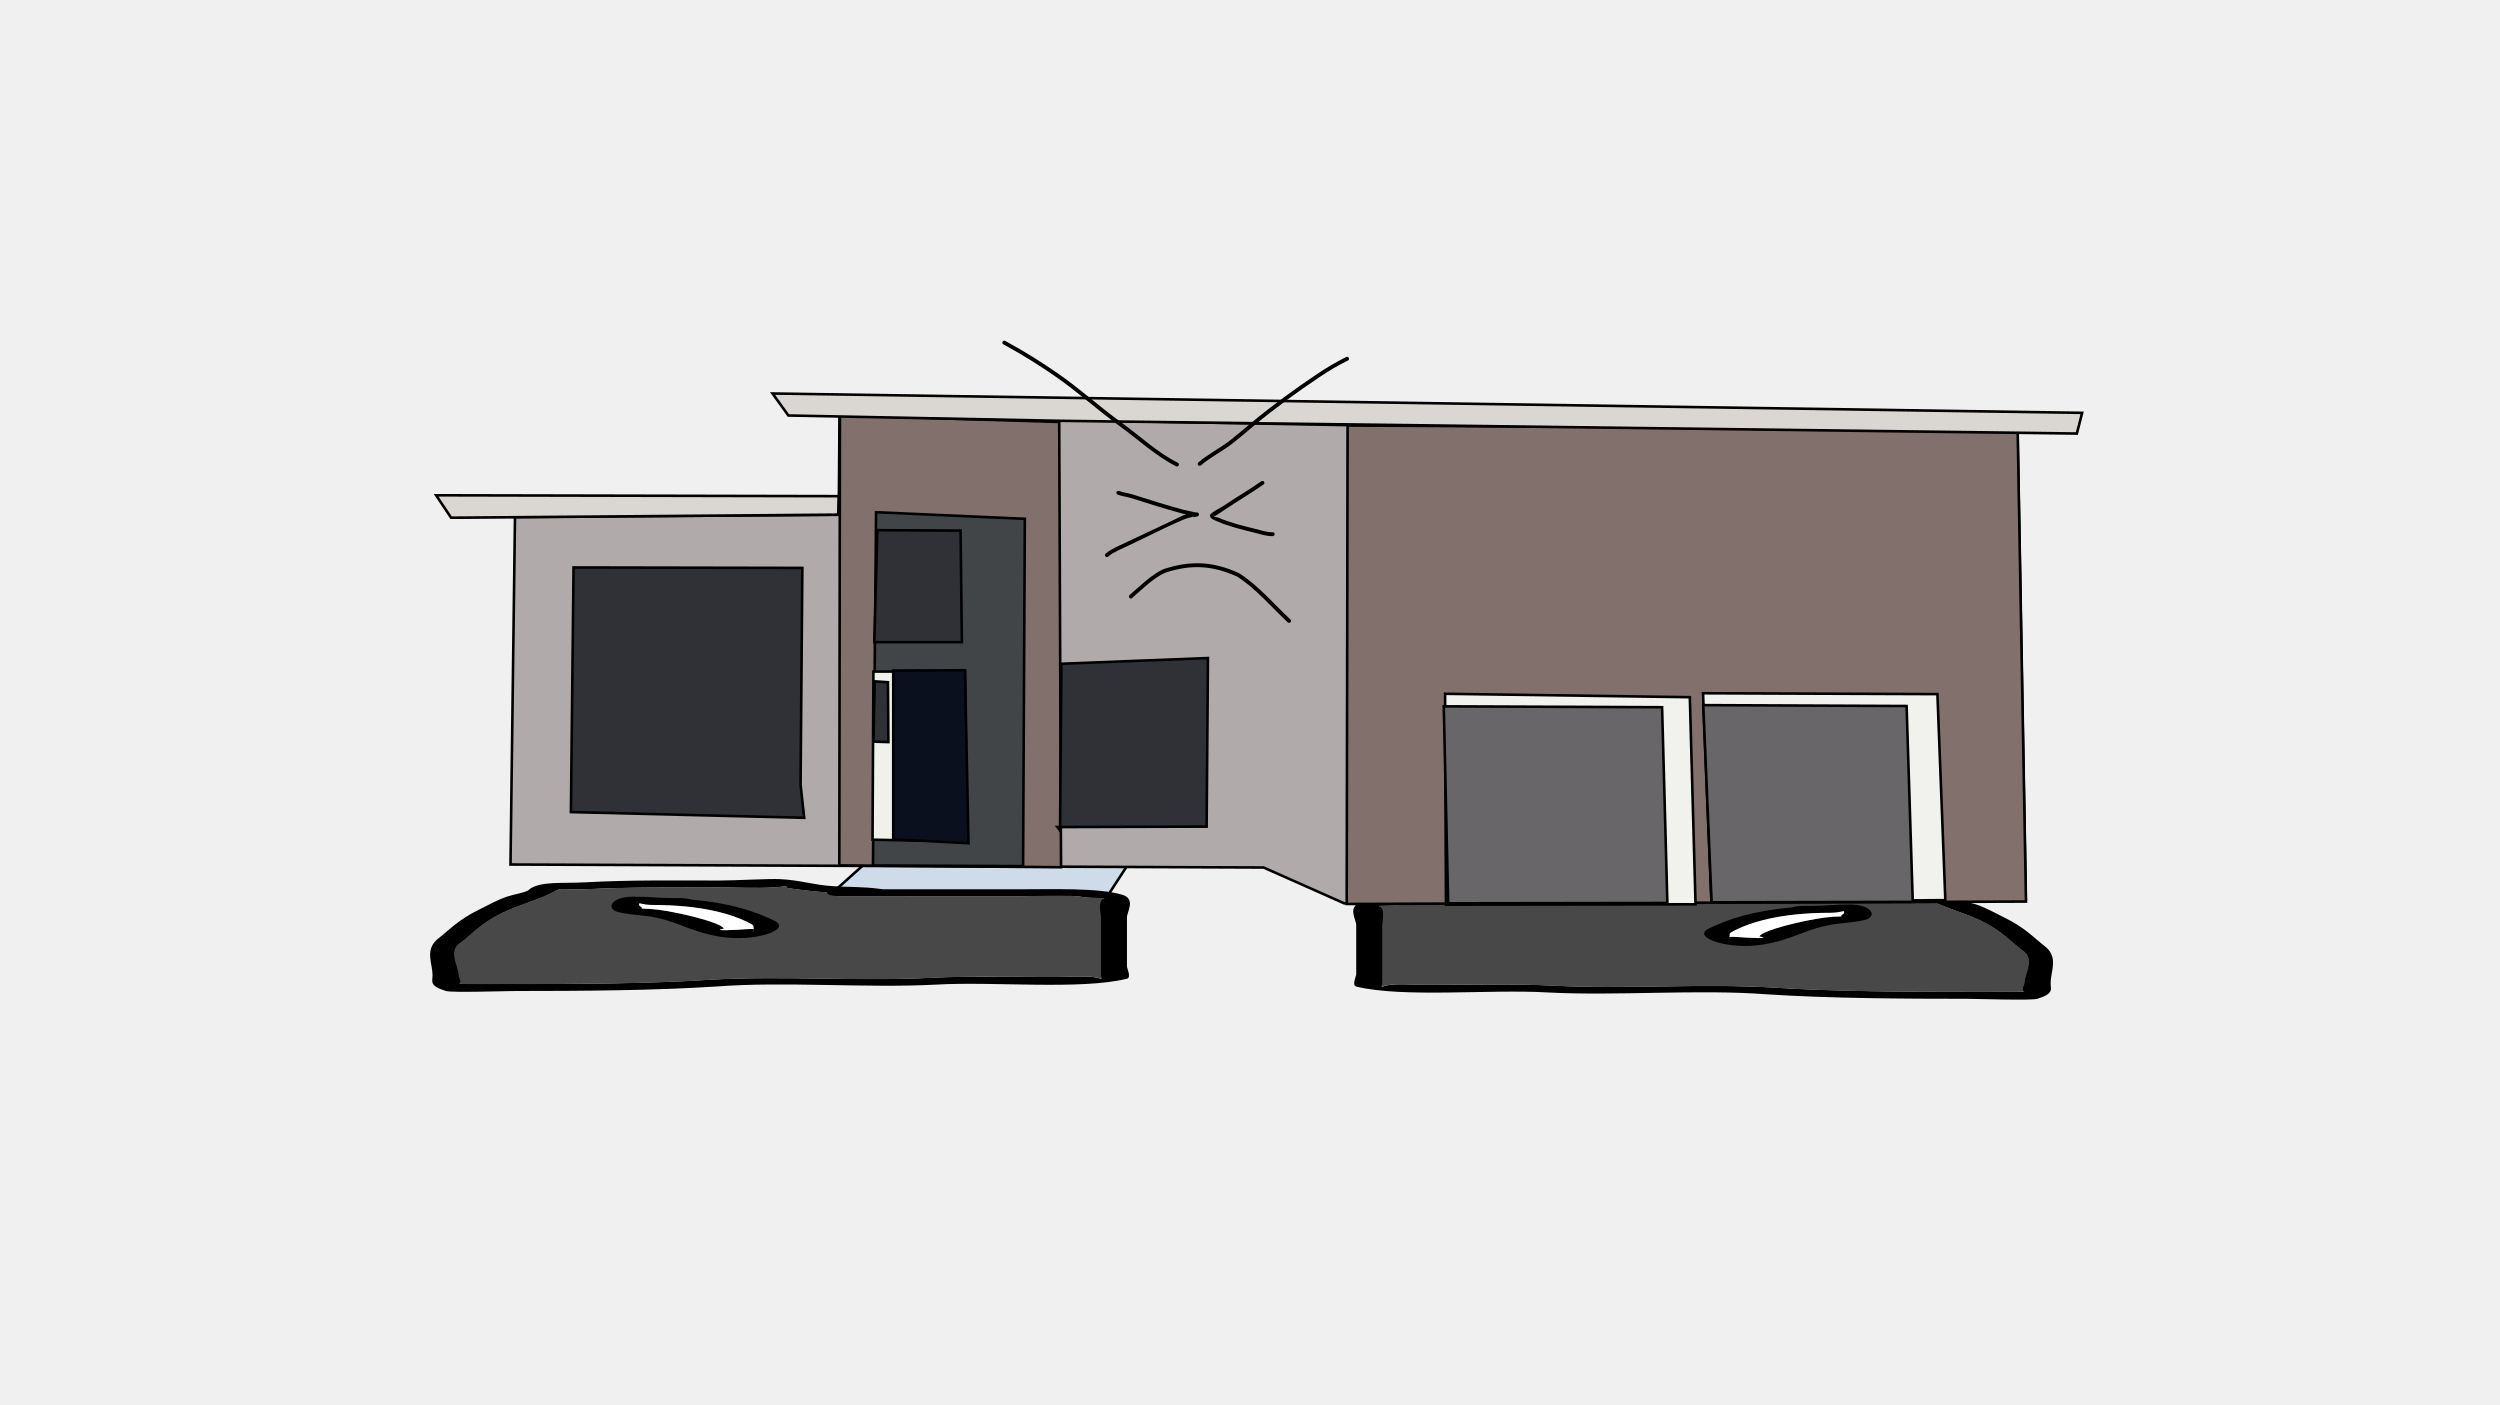
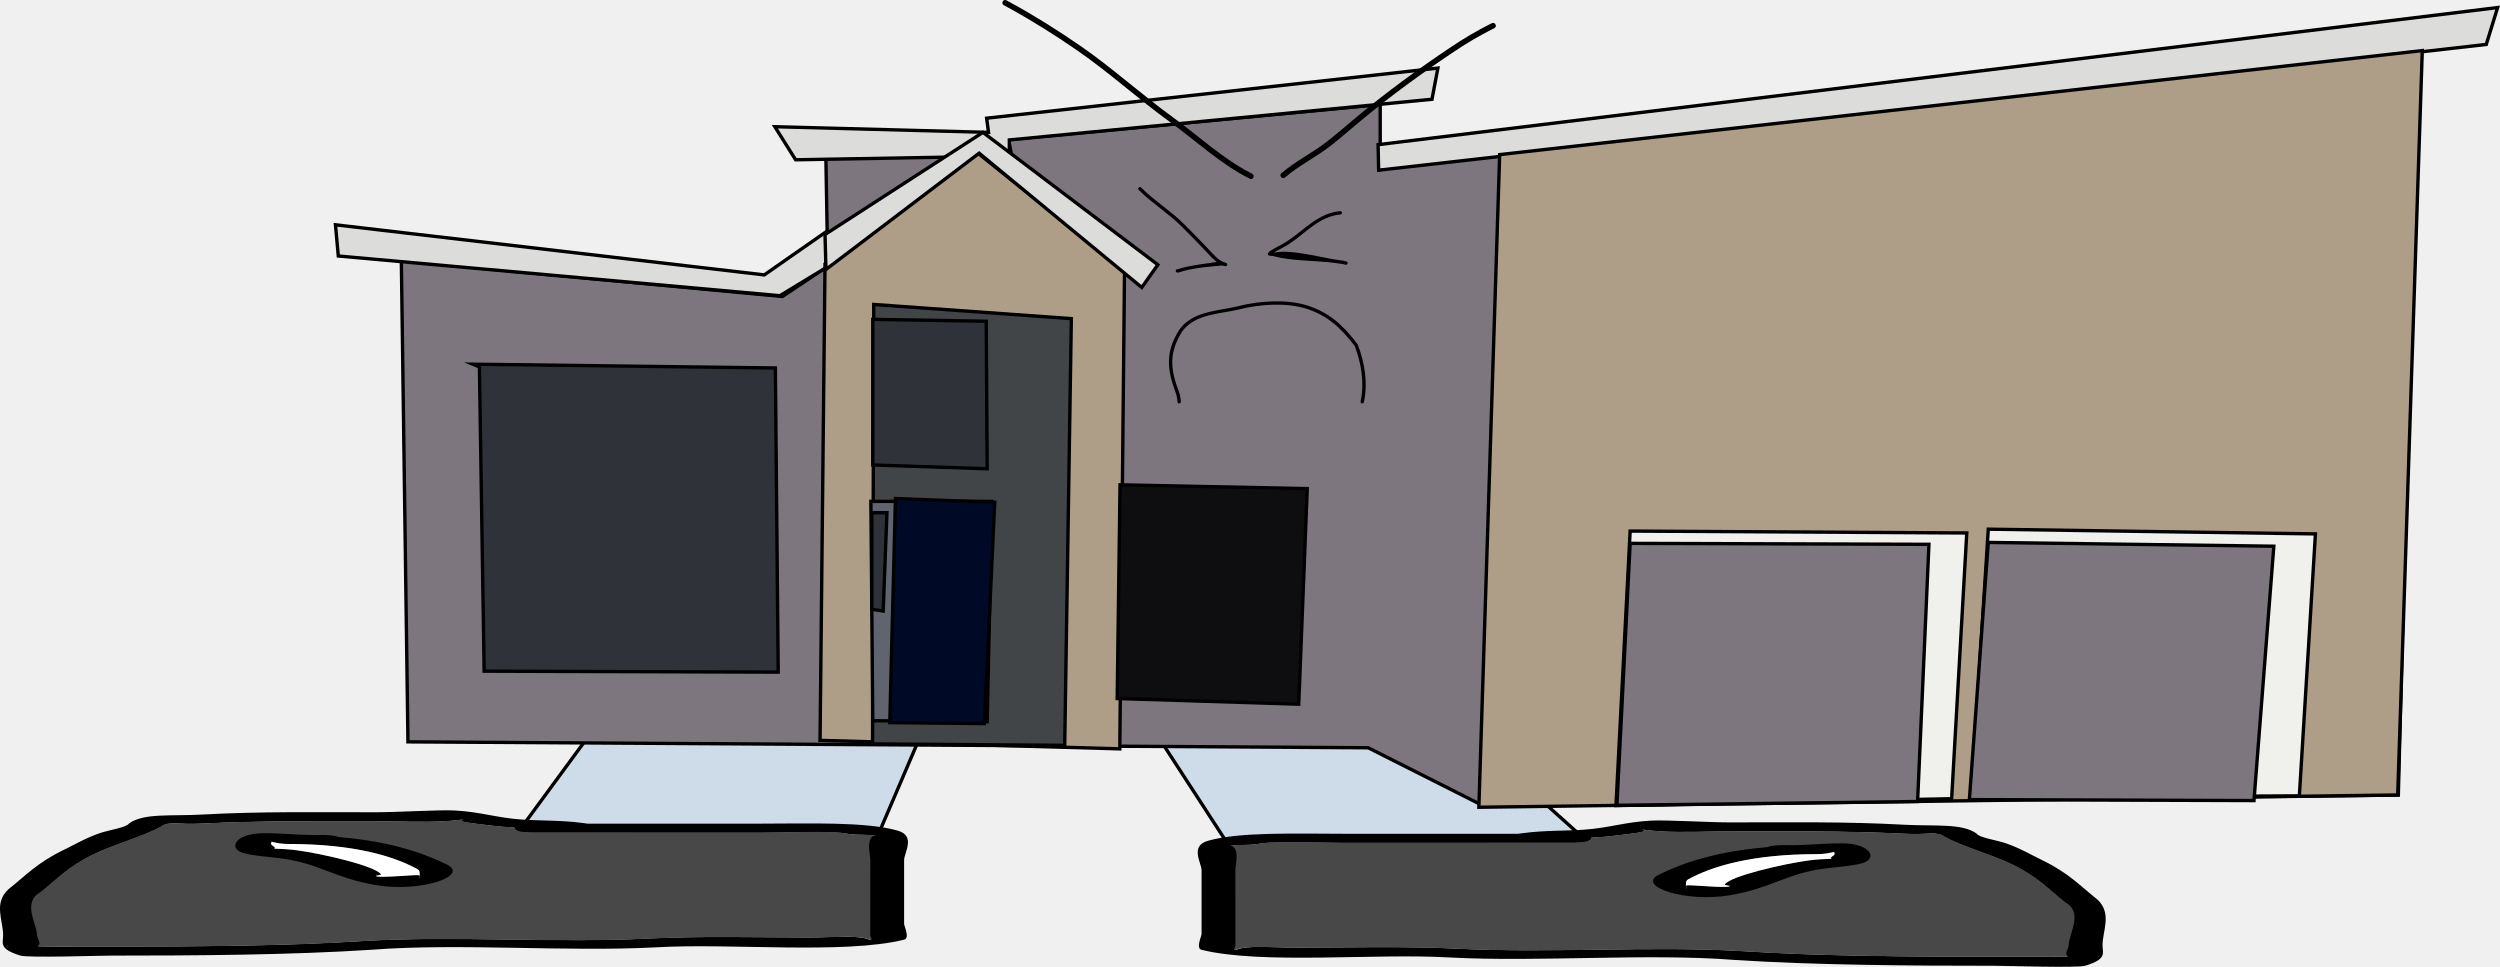
- <svg xmlns="http://www.w3.org/2000/svg" version="1.1" width="959.459" height="539.039" viewBox="0,0,959.459,539.039">
-   <g transform="translate(159.7297,89.51952)">
-     <g data-paper-data="{&quot;isPaintingLayer&quot;:true}" fill-rule="nonzero" stroke-linejoin="miter" stroke-miterlimit="10" stroke-dasharray="" stroke-dashoffset="0" style="mix-blend-mode: normal">
-       <path d="M-159.73,449.52v-539.039h959.459v539.039z" fill="none" stroke="#f00000" stroke-width="0" stroke-linecap="butt" />
-       <path d="M158.899,253.874l33.289,-29.892l93.013,-0.267l-19.582,30.159z" data-paper-data="{&quot;index&quot;:null}" fill="#cedce9" stroke="#000000" stroke-width="1" stroke-linecap="round" />
-       <path d="M367.931,256.874l-19.582,-30.159l93.013,0.267l33.289,29.892z" data-paper-data="{&quot;index&quot;:null}" fill="#cedce9" stroke="#000000" stroke-width="1" stroke-linecap="round" />
-       <path d="M483.498,255.307c-2.517,0.331 -4.992,0.52 -7.442,0.656c0.017,0.051 0.025,0.104 0.025,0.159c0,1.346 -5.125,1.346 -5.125,1.346c-22.636,0 -45.271,0 -67.907,0c-5.825,0 -20.318,-0.611 -24.615,0.194c-2.475,0.464 -4.246,0.418 -7.417,0.479c-0.358,0.007 -1.009,0.022 -1.584,0.031c3.066,0.575 1.584,5.888 1.584,7.373c0,6.282 0,12.563 0,18.845c0,1.122 0,2.243 0,3.365c0,0.449 -0.901,1.727 0,1.346c3.429,-1.45 10.122,-0.67 17.938,-0.673c15.406,-0.005 31.9,-0.438 47.031,0.29c27.631,1.451 57.338,-0.868 84.748,0.75c23.085,1.516 50.72,1.652 74.505,1.652c5.979,0 11.958,0 17.938,0c0.9,0 2.312,-0.032 3.775,-0.067c-1.471,-0.691 0.069,-2.36 0.069,-3.298c0,-3.505 4.473,-9.55 -1.018,-12.698c-4.852,-3.823 -7.922,-7.505 -15.837,-11.318c-5.84,-2.813 -14.932,-5.307 -19.764,-8.102c-2.343,-1.666 -4.44,-0.475 -12.069,-0.861c-16.881,-0.853 -33.812,-0.673 -51.251,-0.673c-6.357,0 -14.34,0.339 -20.5,0c-1.3,-0.072 -3.744,-0.338 -5.576,-0.555c3.35,0.68 -4.295,1.337 -7.507,1.759zM403.049,254.776c17.107,0 34.215,0 51.322,0c0.494,-0.065 0.987,-0.13 1.48,-0.194c6.5,-0.854 12.369,-0.627 17.938,-1.01c7.589,-0.521 12.129,-2.275 19.959,-2.692c4.498,-0.24 16.957,0.531 23.333,0.531c17.29,0 34.561,-0.26 51.251,0.673c9.376,0.524 17.299,-0.497 21.684,2.62c0.646,1.184 5.82,1.924 8.526,2.835c4.135,1.392 7.591,3.454 10.791,4.995c7.932,3.821 11.42,7.752 16.393,11.67c4.445,4.131 1.544,9.253 1.544,13.55c0,2.376 1.426,4.05 -5.125,6.057c-2.284,0.7 -23.388,0 -26.907,0c-24.533,0 -53.197,-0.171 -76.991,-1.733c-26.139,-2.007 -57.254,0.698 -84.272,-0.721c-21.772,-1.288 -55.379,2.143 -73.209,-2.257c-1.765,-0.436 0,-3.994 0,-4.711c0,-6.282 0,-12.563 0,-18.845c0,-2.1 -3.525,-7.114 1.822,-8.678c9.331,-2.729 26.795,-2.09 40.459,-2.09z" data-paper-data="{&quot;index&quot;:null}" fill="#000000" stroke="none" stroke-width="1" stroke-linecap="butt" />
-       <path d="M475.984,255.898c2.45,-0.136 4.955,-0.327 7.472,-0.658c3.213,-0.422 10.888,-1.08 7.538,-1.76c1.832,0.218 4.296,0.484 5.596,0.555c6.16,0.339 14.215,0.003 20.572,0.003c17.439,0 34.48,-0.161 51.36,0.692c7.629,0.385 9.742,-0.8 12.085,0.866c4.832,2.795 13.962,5.309 19.802,8.122c7.915,3.813 10.995,7.52 15.848,11.343c5.491,3.149 0.994,9.217 0.994,12.722c0,0.938 -1.55,2.613 -0.079,3.303c-1.462,0.035 -2.877,0.068 -3.777,0.068c-5.979,0 -11.969,0.004 -17.948,0.004c-23.785,0 -51.531,-0.113 -74.617,-1.629c-27.41,-1.617 -57.389,0.689 -85.019,-0.763c-15.131,-0.728 -31.672,-0.311 -47.078,-0.305c-7.815,0.003 -14.514,-0.78 -17.944,0.67c-0.901,0.381 -0.004,-0.899 -0.004,-1.348c0,-1.122 -0.009,-2.249 -0.009,-3.371c0,-6.282 -0.011,-12.601 -0.011,-18.882c0,-1.485 1.498,-6.811 -1.569,-7.386c0.575,-0.009 1.227,-0.024 1.585,-0.031c3.171,-0.061 4.946,-0.017 7.421,-0.481c4.296,-0.805 18.803,-0.201 24.628,-0.201c22.636,0 45.392,-0.027 68.028,-0.027c0,0 5.15,-0.002 5.15,-1.348c0,-0.055 -0.008,-0.108 -0.025,-0.159z" data-paper-data="{&quot;noHover&quot;:false,&quot;origItem&quot;:[&quot;Path&quot;,{&quot;applyMatrix&quot;:true,&quot;segments&quot;:[[[579.60736,595.76373],[0.95609,-0.20262],[0.00646,0.07548]],[[579.61718,596],[0,-0.08208],[0,2]],[[577.61718,598],[0,0],[-8.83333,0]],[[551.11718,598],[8.83333,0],[-2.27308,0]],[[541.51161,598.28885],[1.67648,-1.19621],[-0.96568,0.68904]],[[538.61718,599],[1.23739,-0.09027],[-0.13966,0.01019]],[[537.99901,599.04541],[0.22447,-0.0134],[1.19653,0.85421]],[[538.61718,610],[0,-2.20646],[0,9.33333]],[[538.61718,638],[0,-9.33333],[0,1.66667]],[[538.61718,643],[0,-1.66667],[0,0.66667]],[[538.61718,645],[-0.35177,0.56631],[1.33831,-2.15456]],[[545.61718,644],[-3.04994,0.00386],[6.01206,-0.00761]],[[563.97058,644.43107],[-5.90478,-1.08158],[10.78253,2.15651]],[[597.04254,645.54479],[-10.6965,-2.40266],[9.00888,2.25222]],[[626.11718,648],[-9.28168,0],[2.33333,0]],[[633.11718,648],[-2.33333,0],[0.35109,0]],[[634.59021,647.90091],[-0.5707,0.05184],[-0.57412,-1.02596]],[[634.61718,643],[0,1.39387],[0,-5.20707]],[[634.21982,624.13246],[2.14282,4.67827],[-1.8936,-5.6808]],[[628.03948,607.31672],[3.08887,5.66543],[-2.2791,-4.1802]],[[620.32688,595.27881],[1.8857,4.15235],[-0.91417,-2.47477]],[[615.61718,594],[2.9771,0.57275],[-6.58756,-1.26734]],[[595.61718,593],[6.8054,0],[-2.48058,0]],[[587.61718,593],[2.40395,0.50364],[-0.50743,-0.10631]],[[585.44122,592.1748],[0.71481,0.32365],[1.30749,1.01011]],[[582.51161,594.78885],[1.25365,-0.62682],[-0.98239,0.4912]]],&quot;closed&quot;:true}],&quot;index&quot;:null}" fill="#484848" stroke="none" stroke-width="1" stroke-linecap="butt" />
-       <path d="M547.832,260.833c0,-0.156 -0.071,-0.417 -0.139,-0.674c-0.264,0.104 -0.658,0.193 -1.164,0.269c-1.518,0.406 -3.822,0.406 -3.822,0.406c-19.521,0 -30.797,3.573 -37.698,7.332c-0.812,0.426 -0.74,0.94 -0.74,1.417c0,0.136 -0.049,0.351 -0.103,0.574c0.052,-0.072 0.18,-0.131 0.443,-0.169c1.159,-0.167 11.237,0.857 12.473,0.267c0.372,-0.177 -1.823,-0.21 -1.702,-0.41c1.489,-2.455 17.275,-6.169 25.035,-7.188c2.013,-0.264 4.278,-0.397 6.531,-0.458c-0.881,-0.36 0.886,-0.912 0.886,-1.366zM504.138,270.268c-0.116,0.479 -0.219,0.936 0.13,0.66c0.239,-0.188 -0.106,-0.453 -0.13,-0.66zM495.841,266.961c7.325,-3.627 17.067,-6.934 32.248,-8.235c1.426,-0.585 4.368,-0.585 4.368,-0.585h2.563c5.802,0 8.872,-0.531 15.105,-0.531c8.655,0 10.662,4.52 6.136,5.844c-2.856,0.835 -7.437,1.109 -11.261,1.612c-11.317,1.486 -15.516,5.757 -27.917,7.882c-13.143,2.252 -27.613,-2.639 -21.24,-5.986z" data-paper-data="{&quot;index&quot;:null}" fill="#000000" stroke="none" stroke-width="1" stroke-linecap="butt" />
-       <path d="M547.883,260.114c0.068,0.257 0.151,0.522 0.151,0.678c0,0.455 -1.746,1.015 -0.865,1.375c-2.252,0.061 -4.531,0.188 -6.544,0.453c-7.76,1.019 -23.623,4.714 -25.111,7.169c-0.121,0.2 1.83,0.351 1.458,0.528c-1.237,0.589 -11.401,-0.452 -12.56,-0.285c-0.262,0.038 -0.39,0.097 -0.442,0.169c0.054,-0.223 0.094,-0.442 0.094,-0.577c0,-0.477 -0.094,-1 0.718,-1.426c6.901,-3.759 18.583,-7.411 38.105,-7.411c0,0 2.314,0.003 3.833,-0.403c0.506,-0.076 0.9,-0.164 1.164,-0.269z" data-paper-data="{&quot;noHover&quot;:false,&quot;origItem&quot;:[&quot;Path&quot;,{&quot;applyMatrix&quot;:true,&quot;segments&quot;:[[[607.563,601.99816],[0.02649,0.38155],[-0.10299,0.15484]],[[607.10872,602.39727],[0.1976,-0.11227],[-0.59254,0.60273]],[[605.61718,603],[0,0],[-7.618,0]],[[590.90604,613.89443],[2.69308,-5.58508],[-0.31682,0.63364]],[[590.61718,616],[0,-0.70843],[0,0.20156]],[[590.57685,616.85325],[0.02106,-0.33136],[0.02013,-0.10671]],[[590.74964,616.60263],[-0.10238,0.05628],[0.45234,-0.24865]],[[595.61718,617],[-0.48256,0.87548],[0.14503,-0.26312]],[[594.95308,616.3906],[-0.04725,0.29671],[0.58086,-3.64773]],[[604.72276,605.71115],[-3.02833,1.51416],[0.78545,-0.39273]],[[607.27135,605.03032],[-0.87898,0.0905],[-0.34365,-0.53523]],[[607.61718,603],[0,0.6759],[0,-0.23192]]],&quot;closed&quot;:true}],&quot;index&quot;:null}" fill="#ffffff" stroke="none" stroke-width="1" stroke-linecap="butt" />
-       <g stroke="none" stroke-width="1" stroke-linecap="butt">
-         <path d="M150.051,252.307c-3.212,-0.422 -10.858,-1.08 -7.507,-1.759c-1.832,0.218 -4.276,0.484 -5.576,0.555c-6.16,0.339 -14.144,0 -20.5,0c-17.439,0 -34.37,-0.18 -51.251,0.673c-7.629,0.385 -9.726,-0.805 -12.069,0.861c-4.832,2.795 -13.924,5.289 -19.764,8.102c-7.915,3.813 -10.985,7.494 -15.837,11.318c-5.491,3.149 -1.018,9.194 -1.018,12.698c0,0.938 1.54,2.608 0.069,3.298c1.462,0.035 2.875,0.067 3.775,0.067c5.979,0 11.958,0 17.938,0c23.785,0 51.419,-0.137 74.505,-1.652c27.41,-1.617 57.117,0.702 84.748,-0.75c15.131,-0.728 31.625,-0.295 47.031,-0.29c7.816,0.003 14.508,-0.777 17.938,0.673c0.901,0.381 0,-0.897 0,-1.346c0,-1.122 0,-2.243 0,-3.365c0,-6.282 0,-12.563 0,-18.845c0,-1.485 -1.482,-6.798 1.584,-7.373c-0.575,-0.009 -1.226,-0.024 -1.584,-0.031c-3.171,-0.061 -4.942,-0.015 -7.417,-0.479c-4.296,-0.805 -18.79,-0.194 -24.615,-0.194c-22.636,0 -45.271,0 -67.907,0c0,0 -5.125,0 -5.125,-1.346c0,-0.055 0.009,-0.108 0.025,-0.159c-2.45,-0.136 -4.925,-0.326 -7.442,-0.656zM230.5,251.776c13.664,0 31.128,-0.639 40.459,2.09c5.347,1.564 1.822,6.578 1.822,8.678c0,6.282 0,12.563 0,18.845c0,0.717 1.765,4.276 0,4.711c-17.83,4.4 -51.436,0.969 -73.209,2.257c-27.018,1.419 -58.133,-1.285 -84.272,0.721c-23.793,1.562 -52.458,1.733 -76.991,1.733c-3.519,0 -24.622,0.7 -26.907,0c-6.551,-2.007 -5.125,-3.682 -5.125,-6.057c0,-4.297 -2.9,-9.419 1.544,-13.55c4.973,-3.919 8.461,-7.849 16.393,-11.67c3.2,-1.541 6.656,-3.603 10.791,-4.995c2.706,-0.911 7.879,-1.651 8.526,-2.835c4.385,-3.117 12.308,-2.096 21.684,-2.62c16.69,-0.933 33.961,-0.673 51.251,-0.673c6.376,0 18.835,-0.771 23.333,-0.531c7.83,0.417 12.37,2.171 19.959,2.692c5.569,0.382 11.438,0.156 17.938,1.01c0.493,0.065 0.987,0.13 1.48,0.194c17.107,0 34.215,0 51.322,0z" data-paper-data="{&quot;index&quot;:null}" fill="#000000" />
-         <path d="M157.565,252.898c-0.017,0.051 -0.025,0.104 -0.025,0.159c0,1.346 5.15,1.348 5.15,1.348c22.636,0 45.392,0.027 68.028,0.027c5.825,0 20.332,-0.604 24.628,0.201c2.475,0.464 4.25,0.42 7.421,0.481c0.358,0.007 1.009,0.022 1.585,0.031c-3.066,0.575 -1.569,5.901 -1.569,7.386c0,6.282 -0.011,12.601 -0.011,18.882c0,1.122 -0.009,2.249 -0.009,3.371c0,0.449 0.898,1.729 -0.004,1.348c-3.429,-1.45 -10.128,-0.668 -17.944,-0.67c-15.406,-0.005 -31.947,-0.422 -47.078,0.305c-27.631,1.451 -57.609,-0.854 -85.019,0.763c-23.085,1.516 -50.832,1.629 -74.617,1.629c-5.979,0 -11.969,-0.004 -17.948,-0.004c-0.9,0 -2.314,-0.033 -3.777,-0.068c1.471,-0.691 -0.079,-2.365 -0.079,-3.303c0,-3.505 -4.497,-9.573 0.994,-12.722c4.852,-3.823 7.932,-7.53 15.848,-11.343c5.84,-2.813 14.97,-5.327 19.802,-8.122c2.343,-1.666 4.456,-0.48 12.085,-0.866c16.881,-0.853 33.921,-0.692 51.36,-0.692c6.357,0 14.411,0.336 20.572,-0.003c1.3,-0.072 3.764,-0.338 5.596,-0.555c-3.351,0.68 4.325,1.338 7.538,1.76c2.517,0.331 5.022,0.522 7.472,0.658z" data-paper-data="{&quot;noHover&quot;:false,&quot;origItem&quot;:[&quot;Path&quot;,{&quot;applyMatrix&quot;:true,&quot;segments&quot;:[[[579.60736,595.76373],[0.95609,-0.20262],[0.00646,0.07548]],[[579.61718,596],[0,-0.08208],[0,2]],[[577.61718,598],[0,0],[-8.83333,0]],[[551.11718,598],[8.83333,0],[-2.27308,0]],[[541.51161,598.28885],[1.67648,-1.19621],[-0.96568,0.68904]],[[538.61718,599],[1.23739,-0.09027],[-0.13966,0.01019]],[[537.99901,599.04541],[0.22447,-0.0134],[1.19653,0.85421]],[[538.61718,610],[0,-2.20646],[0,9.33333]],[[538.61718,638],[0,-9.33333],[0,1.66667]],[[538.61718,643],[0,-1.66667],[0,0.66667]],[[538.61718,645],[-0.35177,0.56631],[1.33831,-2.15456]],[[545.61718,644],[-3.04994,0.00386],[6.01206,-0.00761]],[[563.97058,644.43107],[-5.90478,-1.08158],[10.78253,2.15651]],[[597.04254,645.54479],[-10.6965,-2.40266],[9.00888,2.25222]],[[626.11718,648],[-9.28168,0],[2.33333,0]],[[633.11718,648],[-2.33333,0],[0.35109,0]],[[634.59021,647.90091],[-0.5707,0.05184],[-0.57412,-1.02596]],[[634.61718,643],[0,1.39387],[0,-5.20707]],[[634.21982,624.13246],[2.14282,4.67827],[-1.8936,-5.6808]],[[628.03948,607.31672],[3.08887,5.66543],[-2.2791,-4.1802]],[[620.32688,595.27881],[1.8857,4.15235],[-0.91417,-2.47477]],[[615.61718,594],[2.9771,0.57275],[-6.58756,-1.26734]],[[595.61718,593],[6.8054,0],[-2.48058,0]],[[587.61718,593],[2.40395,0.50364],[-0.50743,-0.10631]],[[585.44122,592.1748],[0.71481,0.32365],[1.30749,1.01011]],[[582.51161,594.78885],[1.25365,-0.62682],[-0.98239,0.4912]]],&quot;closed&quot;:true}],&quot;index&quot;:null}" fill="#484848" />
-         <path d="M85.718,257.833c0,0.455 1.767,1.006 0.886,1.366c2.252,0.061 4.518,0.194 6.531,0.458c7.76,1.019 23.547,4.733 25.035,7.188c0.121,0.2 -2.073,0.233 -1.702,0.41c1.237,0.589 11.314,-0.435 12.473,-0.267c0.262,0.038 0.391,0.097 0.443,0.169c-0.054,-0.223 -0.103,-0.439 -0.103,-0.574c0,-0.477 0.072,-0.991 -0.74,-1.417c-6.901,-3.759 -18.176,-7.332 -37.698,-7.332c0,0 -2.304,0 -3.822,-0.406c-0.506,-0.076 -0.9,-0.164 -1.164,-0.269c-0.068,0.257 -0.139,0.518 -0.139,0.674zM129.281,267.928c0.35,0.276 0.247,-0.182 0.13,-0.66c-0.024,0.208 -0.369,0.472 -0.13,0.66zM137.708,263.961c6.373,3.347 -8.097,8.238 -21.24,5.986c-12.401,-2.125 -16.6,-6.396 -27.917,-7.882c-3.823,-0.502 -8.405,-0.776 -11.261,-1.612c-4.526,-1.324 -2.52,-5.844 6.136,-5.844c6.233,0 9.302,0.531 15.105,0.531h2.563c0,0 2.942,0 4.368,0.585c15.181,1.302 24.923,4.608 32.248,8.235z" data-paper-data="{&quot;index&quot;:null}" fill="#000000" />
-         <path d="M85.666,257.114c0.264,0.104 0.658,0.193 1.164,0.269c1.518,0.406 3.833,0.403 3.833,0.403c19.521,0 31.204,3.652 38.105,7.411c0.812,0.426 0.718,0.95 0.718,1.426c0,0.136 0.04,0.354 0.094,0.577c-0.052,-0.072 -0.179,-0.131 -0.442,-0.169c-1.159,-0.167 -11.324,0.874 -12.56,0.285c-0.372,-0.177 1.579,-0.329 1.458,-0.528c-1.488,-2.455 -17.351,-6.15 -25.111,-7.169c-2.013,-0.264 -4.291,-0.392 -6.544,-0.453c0.881,-0.36 -0.865,-0.92 -0.865,-1.375c0,-0.156 0.083,-0.421 0.151,-0.678z" data-paper-data="{&quot;noHover&quot;:false,&quot;origItem&quot;:[&quot;Path&quot;,{&quot;applyMatrix&quot;:true,&quot;segments&quot;:[[[607.563,601.99816],[0.02649,0.38155],[-0.10299,0.15484]],[[607.10872,602.39727],[0.1976,-0.11227],[-0.59254,0.60273]],[[605.61718,603],[0,0],[-7.618,0]],[[590.90604,613.89443],[2.69308,-5.58508],[-0.31682,0.63364]],[[590.61718,616],[0,-0.70843],[0,0.20156]],[[590.57685,616.85325],[0.02106,-0.33136],[0.02013,-0.10671]],[[590.74964,616.60263],[-0.10238,0.05628],[0.45234,-0.24865]],[[595.61718,617],[-0.48256,0.87548],[0.14503,-0.26312]],[[594.95308,616.3906],[-0.04725,0.29671],[0.58086,-3.64773]],[[604.72276,605.71115],[-3.02833,1.51416],[0.78545,-0.39273]],[[607.27135,605.03032],[-0.87898,0.0905],[-0.34365,-0.53523]],[[607.61718,603],[0,0.6759],[0,-0.23192]]],&quot;closed&quot;:true}],&quot;index&quot;:null}" fill="#ffffff" />
-       </g>
+ <svg xmlns="http://www.w3.org/2000/svg" version="1.1" width="739.486" height="285.975" viewBox="0,0,739.486,285.975">
+   <g transform="translate(1.1117,-76.0009)">
+     <g stroke-miterlimit="10">
+       <path d="M152.437,321.727l33.289,-45.346l93.013,-0.405l-19.582,45.751z" fill="#cedce9" stroke="#000000" stroke-width="1" stroke-linecap="round" />
+       <path d="M143.59,320.16c-3.212,-0.422 -10.858,-1.08 -7.507,-1.759c-1.832,0.218 -4.276,0.484 -5.576,0.555c-6.16,0.339 -14.144,0 -20.5,0c-17.439,0 -34.37,-0.18 -51.251,0.673c-7.629,0.385 -9.726,-0.805 -12.069,0.861c-4.832,2.795 -13.924,5.289 -19.764,8.102c-7.915,3.813 -10.985,7.494 -15.837,11.318c-5.491,3.149 -1.018,9.194 -1.018,12.698c0,0.938 1.54,2.608 0.069,3.298c1.462,0.035 2.875,0.067 3.775,0.067c5.979,0 11.958,0 17.938,0c23.785,0 51.419,-0.137 74.505,-1.652c27.41,-1.617 57.117,0.702 84.748,-0.75c15.131,-0.728 31.625,-0.295 47.031,-0.29c7.816,0.003 14.508,-0.777 17.938,0.673c0.901,0.381 0,-0.897 0,-1.346c0,-1.122 0,-2.243 0,-3.365c0,-6.282 0,-12.563 0,-18.845c0,-1.485 -1.482,-6.798 1.584,-7.373c-0.575,-0.009 -1.226,-0.024 -1.584,-0.031c-3.171,-0.061 -4.942,-0.015 -7.417,-0.479c-4.296,-0.805 -18.79,-0.194 -24.615,-0.194c-22.636,0 -45.271,0 -67.907,0c0,0 -5.125,0 -5.125,-1.346c0,-0.055 0.009,-0.108 0.025,-0.159c-2.45,-0.136 -4.925,-0.326 -7.442,-0.656zM224.039,319.629c13.664,0 31.128,-0.639 40.459,2.09c5.347,1.564 1.822,6.578 1.822,8.678c0,6.282 0,12.563 0,18.845c0,0.717 1.765,4.276 0,4.711c-17.83,4.4 -51.436,0.969 -73.209,2.257c-27.018,1.419 -58.133,-1.285 -84.272,0.721c-23.793,1.562 -52.458,1.733 -76.991,1.733c-3.519,0 -24.622,0.7 -26.907,0c-6.551,-2.007 -5.125,-3.682 -5.125,-6.057c0,-4.297 -2.9,-9.419 1.544,-13.55c4.973,-3.919 8.461,-7.849 16.393,-11.67c3.2,-1.541 6.656,-3.603 10.791,-4.995c2.706,-0.911 7.879,-1.651 8.526,-2.835c4.385,-3.117 12.308,-2.096 21.684,-2.62c16.69,-0.933 33.961,-0.673 51.251,-0.673c6.376,0 18.835,-0.771 23.333,-0.531c7.83,0.417 12.37,2.171 19.959,2.692c5.569,0.382 11.438,0.156 17.938,1.01c0.493,0.065 0.987,0.13 1.48,0.194c17.107,0 34.215,0 51.322,0z" fill="#000000" stroke="none" stroke-width="1" stroke-linecap="butt" />
+       <path d="M151.103,320.751c-0.017,0.051 -0.025,0.104 -0.025,0.159c0,1.346 5.15,1.348 5.15,1.348c22.636,0 45.392,0.027 68.028,0.027c5.825,0 20.332,-0.604 24.628,0.201c2.475,0.464 4.25,0.42 7.421,0.481c0.358,0.007 1.009,0.022 1.585,0.031c-3.066,0.575 -1.569,5.901 -1.569,7.386c0,6.282 -0.011,12.601 -0.011,18.882c0,1.122 -0.009,2.249 -0.009,3.371c0,0.449 0.898,1.729 -0.004,1.348c-3.429,-1.45 -10.128,-0.668 -17.944,-0.67c-15.406,-0.005 -31.947,-0.422 -47.078,0.305c-27.631,1.451 -57.609,-0.854 -85.019,0.763c-23.085,1.516 -50.832,1.629 -74.617,1.629c-5.979,0 -11.969,-0.004 -17.948,-0.004c-0.9,0 -2.314,-0.033 -3.777,-0.068c1.471,-0.691 -0.079,-2.365 -0.079,-3.303c0,-3.505 -4.497,-9.573 0.994,-12.722c4.852,-3.823 7.932,-7.53 15.848,-11.343c5.84,-2.813 14.97,-5.327 19.802,-8.122c2.343,-1.666 4.456,-0.48 12.085,-0.866c16.881,-0.853 33.921,-0.692 51.36,-0.692c6.357,0 14.411,0.336 20.572,-0.003c1.3,-0.072 3.764,-0.338 5.596,-0.555c-3.351,0.68 4.325,1.338 7.538,1.76c2.517,0.331 5.022,0.522 7.472,0.658z" fill="#484848" stroke="none" stroke-width="1" stroke-linecap="butt" />
+       <path d="M79.256,325.686c0,0.455 1.767,1.006 0.886,1.366c2.252,0.061 4.518,0.194 6.531,0.458c7.76,1.019 23.547,4.733 25.035,7.188c0.121,0.2 -2.073,0.233 -1.702,0.41c1.237,0.589 11.314,-0.435 12.473,-0.267c0.262,0.038 0.391,0.097 0.443,0.169c-0.054,-0.223 -0.103,-0.439 -0.103,-0.574c0,-0.477 0.072,-0.991 -0.74,-1.417c-6.901,-3.759 -18.176,-7.332 -37.698,-7.332c0,0 -2.304,0 -3.822,-0.406c-0.506,-0.076 -0.9,-0.164 -1.164,-0.269c-0.068,0.257 -0.139,0.518 -0.139,0.674zM122.819,335.782c0.35,0.276 0.247,-0.182 0.13,-0.66c-0.024,0.208 -0.369,0.472 -0.13,0.66zM131.247,331.814c6.373,3.347 -8.097,8.238 -21.24,5.986c-12.401,-2.125 -16.6,-6.396 -27.917,-7.882c-3.823,-0.502 -8.405,-0.776 -11.261,-1.612c-4.526,-1.324 -2.52,-5.844 6.136,-5.844c6.233,0 9.302,0.531 15.105,0.531h2.563c0,0 2.942,0 4.368,0.585c15.181,1.302 24.923,4.608 32.248,8.235z" fill="#000000" stroke="none" stroke-width="1" stroke-linecap="butt" />
+       <path d="M79.205,324.967c0.264,0.104 0.658,0.193 1.164,0.269c1.518,0.406 3.833,0.403 3.833,0.403c19.521,0 31.204,3.652 38.105,7.411c0.812,0.426 0.718,0.95 0.718,1.426c0,0.136 0.04,0.354 0.094,0.577c-0.052,-0.072 -0.179,-0.131 -0.442,-0.169c-1.159,-0.167 -11.324,0.874 -12.56,0.285c-0.372,-0.177 1.579,-0.329 1.458,-0.528c-1.488,-2.455 -17.351,-6.15 -25.111,-7.169c-2.013,-0.264 -4.291,-0.392 -6.544,-0.453c0.881,-0.36 -0.865,-0.92 -0.865,-1.375c0,-0.156 0.083,-0.421 0.151,-0.678z" fill="#ffffff" stroke="none" stroke-width="1" stroke-linecap="butt" />
+       <path d="M361.47,324.727l-19.582,-30.159l93.013,0.267l33.289,29.892z" fill="#cedce9" stroke="#000000" stroke-width="1" stroke-linecap="round" />
+       <path d="M477.037,323.16c-2.517,0.331 -4.992,0.52 -7.442,0.656c0.017,0.051 0.025,0.104 0.025,0.159c0,1.346 -5.125,1.346 -5.125,1.346c-22.636,0 -45.271,0 -67.907,0c-5.825,0 -20.318,-0.611 -24.615,0.194c-2.475,0.464 -4.246,0.418 -7.417,0.479c-0.358,0.007 -1.009,0.022 -1.584,0.031c3.066,0.575 1.584,5.888 1.584,7.373c0,6.282 0,12.563 0,18.845c0,1.122 0,2.243 0,3.365c0,0.449 -0.901,1.727 0,1.346c3.429,-1.45 10.122,-0.67 17.938,-0.673c15.406,-0.005 31.9,-0.438 47.031,0.29c27.631,1.451 57.338,-0.868 84.748,0.75c23.085,1.516 50.72,1.652 74.505,1.652c5.979,0 11.958,0 17.938,0c0.9,0 2.312,-0.032 3.775,-0.067c-1.471,-0.691 0.069,-2.36 0.069,-3.298c0,-3.505 4.473,-9.55 -1.018,-12.698c-4.852,-3.823 -7.922,-7.505 -15.837,-11.318c-5.84,-2.813 -14.932,-5.307 -19.764,-8.102c-2.343,-1.666 -4.44,-0.475 -12.069,-0.861c-16.881,-0.853 -33.812,-0.673 -51.251,-0.673c-6.357,0 -14.34,0.339 -20.5,0c-1.3,-0.072 -3.744,-0.338 -5.576,-0.555c3.35,0.68 -4.295,1.337 -7.507,1.759zM396.588,322.629c17.107,0 34.215,0 51.322,0c0.494,-0.065 0.987,-0.13 1.48,-0.194c6.5,-0.854 12.369,-0.627 17.938,-1.01c7.589,-0.521 12.129,-2.275 19.959,-2.692c4.498,-0.24 16.957,0.531 23.333,0.531c17.29,0 34.561,-0.26 51.251,0.673c9.376,0.524 17.299,-0.497 21.684,2.62c0.646,1.184 5.82,1.924 8.526,2.835c4.135,1.392 7.591,3.454 10.791,4.995c7.932,3.821 11.42,7.752 16.393,11.67c4.445,4.131 1.544,9.253 1.544,13.55c0,2.376 1.426,4.05 -5.125,6.057c-2.284,0.7 -23.388,0 -26.907,0c-24.533,0 -53.197,-0.171 -76.991,-1.733c-26.139,-2.007 -57.254,0.698 -84.272,-0.721c-21.772,-1.288 -55.379,2.143 -73.209,-2.257c-1.765,-0.436 0,-3.994 0,-4.711c0,-6.282 0,-12.563 0,-18.845c0,-2.1 -3.525,-7.114 1.822,-8.678c9.331,-2.729 26.795,-2.09 40.459,-2.09z" fill="#000000" stroke="none" stroke-width="1" stroke-linecap="butt" />
+       <path d="M469.523,323.751c2.45,-0.136 4.955,-0.327 7.472,-0.658c3.213,-0.422 10.888,-1.08 7.538,-1.76c1.832,0.218 4.296,0.484 5.596,0.555c6.16,0.339 14.215,0.003 20.572,0.003c17.439,0 34.48,-0.161 51.36,0.692c7.629,0.385 9.742,-0.8 12.085,0.866c4.832,2.795 13.962,5.309 19.802,8.122c7.915,3.813 10.995,7.52 15.848,11.343c5.491,3.149 0.994,9.217 0.994,12.722c0,0.938 -1.55,2.613 -0.079,3.303c-1.462,0.035 -2.877,0.068 -3.777,0.068c-5.979,0 -11.969,0.004 -17.948,0.004c-23.785,0 -51.531,-0.113 -74.617,-1.629c-27.41,-1.617 -57.389,0.689 -85.019,-0.763c-15.131,-0.728 -31.672,-0.311 -47.078,-0.305c-7.815,0.003 -14.514,-0.78 -17.944,0.67c-0.901,0.381 -0.004,-0.899 -0.004,-1.348c0,-1.122 -0.009,-2.249 -0.009,-3.371c0,-6.282 -0.011,-12.601 -0.011,-18.882c0,-1.485 1.498,-6.811 -1.569,-7.386c0.575,-0.009 1.227,-0.024 1.585,-0.031c3.171,-0.061 4.946,-0.017 7.421,-0.481c4.296,-0.805 18.803,-0.201 24.628,-0.201c22.636,0 45.392,-0.027 68.028,-0.027c0,0 5.15,-0.002 5.15,-1.348c0,-0.055 -0.008,-0.108 -0.025,-0.159z" fill="#484848" stroke="none" stroke-width="1" stroke-linecap="butt" />
+       <path d="M541.371,328.686c0,-0.156 -0.071,-0.417 -0.139,-0.674c-0.264,0.104 -0.658,0.193 -1.164,0.269c-1.518,0.406 -3.822,0.406 -3.822,0.406c-19.521,0 -30.797,3.573 -37.698,7.332c-0.812,0.426 -0.74,0.94 -0.74,1.417c0,0.136 -0.049,0.351 -0.103,0.574c0.052,-0.072 0.18,-0.131 0.443,-0.169c1.159,-0.167 11.237,0.857 12.473,0.267c0.372,-0.177 -1.823,-0.21 -1.702,-0.41c1.489,-2.455 17.275,-6.169 25.035,-7.188c2.013,-0.264 4.278,-0.397 6.531,-0.458c-0.881,-0.36 0.886,-0.912 0.886,-1.366zM497.677,338.121c-0.116,0.479 -0.219,0.936 0.13,0.66c0.239,-0.188 -0.106,-0.453 -0.13,-0.66zM489.38,334.814c7.325,-3.627 17.067,-6.934 32.248,-8.235c1.426,-0.585 4.368,-0.585 4.368,-0.585h2.563c5.802,0 8.872,-0.531 15.105,-0.531c8.655,0 10.662,4.52 6.136,5.844c-2.856,0.835 -7.437,1.109 -11.261,1.612c-11.317,1.486 -15.516,5.757 -27.917,7.882c-13.143,2.252 -27.613,-2.639 -21.24,-5.986z" fill="#000000" stroke="none" stroke-width="1" stroke-linecap="butt" />
+       <path d="M541.422,327.967c0.068,0.257 0.151,0.522 0.151,0.678c0,0.455 -1.746,1.015 -0.865,1.375c-2.252,0.061 -4.531,0.188 -6.544,0.453c-7.76,1.019 -23.623,4.714 -25.111,7.169c-0.121,0.2 1.83,0.351 1.458,0.528c-1.237,0.589 -11.401,-0.452 -12.56,-0.285c-0.262,0.038 -0.39,0.097 -0.442,0.169c0.054,-0.223 0.094,-0.442 0.094,-0.577c0,-0.477 -0.094,-1 0.718,-1.426c6.901,-3.759 18.583,-7.411 38.105,-7.411c0,0 2.314,0.003 3.833,-0.403c0.506,-0.076 0.9,-0.164 1.164,-0.269z" fill="#ffffff" stroke="none" stroke-width="1" stroke-linecap="butt" />
      <g>
-         <g stroke="#000000" stroke-width="1" stroke-linecap="round">
-           <path d="M36.191,242.267l1.721,-133.358l124.253,-0.86l0.287,-37.857l259.26,4.589l192.868,1.434l3.155,179.245l-261.554,1.721l-30.974,-13.766z" fill="#b0aaaa" />
-           <path d="M162.388,242.607l0.234,-172.75l84.154,2.571l0.701,170.88z" fill="#82706c" />
-           <path d="M175.305,242.63l1.183,-135.566l57.098,2.534l-0.676,133.285z" fill="#414548" />
-           <path d="M211.456,233.423l-36.32,-0.676l0.338,-64.531h35.137z" fill="#f0f1ea" />
-           <path d="M210.611,167.709l1.351,66.389l-28.887,-1.52v-64.742z" fill="#0b101f" />
-           <path d="M175.98,171.975l5.068,0.338l0.169,22.974l-5.744,-0.169z" fill="#2f3137" />
-           <path d="M176.994,113.948l31.928,0.169l0.507,42.824h-33.617z" fill="#2f3137" />
-           <path d="M148.91,224.343l-89.532,-2.196l1.014,-93.882l87.801,0.169l-0.676,83.282z" fill="#2f3137" />
-           <path d="M247.1,229.242l0.507,-64.024l56.253,-2.196l-0.507,64.7l-57.267,0.169z" fill="#2f3137" />
-           <path d="M357.115,257.411l0.338,-183.626l257.153,1.351l3.21,181.346z" fill="#82706c" />
-           <path d="M395.208,257.664l-0.338,-80.917l93.925,1.309l2.196,79.481z" fill="#f1f2ee" />
-           <path d="M396.053,257.157l-1.689,-75.596l83.789,0.338l2.027,75.131z" fill="#686669" />
-           <path d="M497.073,256.651l-3.21,-80.115l89.955,0.338l3.041,79.059z" fill="#f1f2ee" />
-           <path d="M497.157,256.777l-3.21,-75.68l78.045,0.338l2.365,75.174z" fill="#686669" />
-           <path d="M161.959,107.993l-148.565,1.183l-5.744,-8.615l154.486,0.338z" fill="#dad6d1" />
-           <path d="M246.39,71.969l-103.554,-2.027l-6.081,-8.446l502.607,7.433l-2.027,7.94z" fill="#dad6d1" />
-         </g>
-         <path d="M225.045,41.628c0.359,-0.658 1.018,-0.299 1.018,-0.299l0.889,0.485c6.642,3.623 12.838,7.519 19.067,11.814c8.638,5.956 16.424,13.088 24.936,19.245c7.038,5.091 13.587,11.339 21.343,15.202c0,0 0.671,0.335 0.335,1.006c-0.335,0.671 -1.006,0.335 -1.006,0.335c-7.829,-3.931 -14.436,-10.182 -21.551,-15.328c-8.502,-6.15 -16.28,-13.277 -24.908,-19.226c-6.186,-4.266 -12.336,-8.133 -18.934,-11.732l-0.889,-0.485c0,0 -0.658,-0.359 -0.299,-1.018z" fill="#000000" stroke="none" stroke-width="0.5" stroke-linecap="butt" />
-         <path d="M357.921,47.832c0.336,0.671 -0.334,1.007 -0.334,1.007l-0.526,0.264c-3.538,1.772 -6.974,3.823 -10.261,6.022c-8.712,5.829 -17.132,11.962 -25.199,18.663c-2.696,2.24 -5.341,4.567 -8.101,6.728c-3.926,3.074 -8.553,5.319 -12.32,8.549c0,0 -0.569,0.488 -1.058,-0.081c-0.488,-0.569 0.081,-1.058 0.081,-1.058c3.792,-3.25 8.438,-5.507 12.386,-8.602c2.742,-2.15 5.372,-4.463 8.053,-6.69c8.107,-6.734 16.569,-12.898 25.323,-18.755c3.338,-2.234 6.83,-4.315 10.423,-6.116l0.526,-0.264c0,0 0.671,-0.336 1.007,0.334z" fill="#000000" stroke="none" stroke-width="0.5" stroke-linecap="butt" />
-         <path d="M273.764,139.949c-0.53,-0.53 0,-1.061 0,-1.061l0.333,-0.33c3.881,-3.338 7.993,-7.442 12.608,-9.609c10.392,-3.477 19.105,-3.052 29.077,1.495c7.25,4.567 13.435,11.909 19.7,17.76c0,0 0.548,0.512 0.036,1.06c-0.512,0.548 -1.06,0.036 -1.06,0.036c-6.173,-5.765 -12.266,-13.01 -19.39,-17.537c-9.577,-4.339 -17.829,-4.735 -27.807,-1.422c-4.447,2.097 -8.445,6.129 -12.187,9.353l-0.251,0.254c0,0 -0.53,0.53 -1.061,0z" fill="#000000" stroke="none" stroke-width="0.5" stroke-linecap="butt" />
-         <path d="M329.45,115.498c0,0.75 -0.75,0.75 -0.75,0.75h-0.146c-2.341,-0.009 -4.663,-0.779 -6.923,-1.346c-4.757,-1.193 -9.841,-2.396 -14.327,-4.381c-0.826,-0.375 -2.698,-0.938 -2.686,-2.261c0.009,-0.886 4.24,-2.992 4.967,-3.484c4.857,-3.284 9.97,-6.237 14.746,-9.583c0,0 0.614,-0.43 1.045,0.184c0.43,0.614 -0.184,1.045 -0.184,1.045c-4.787,3.348 -9.901,6.307 -14.766,9.597c-0.015,0.01 -2.506,1.675 -2.513,1.679c-0.428,0.271 -0.835,0.587 -1.303,0.78c-0.155,0.064 -0.566,-0.191 -0.503,-0.035c0.242,0.599 1.213,0.45 1.806,0.707c4.394,1.962 9.415,3.126 14.082,4.297c2.126,0.533 4.356,1.31 6.559,1.301h0.146c0,0 0.75,0 0.75,0.75z" fill="#000000" stroke="none" stroke-width="0.5" stroke-linecap="butt" />
-         <path d="M264.575,124.051c-0.53,-0.53 0,-1.061 0,-1.061l0.201,-0.196c2.338,-1.901 5.334,-2.979 8.025,-4.325c6.177,-2.882 12.327,-5.803 18.489,-8.717c1.193,-0.564 2.684,-1.415 4.178,-1.859c-0.487,-0.111 -0.973,-0.222 -1.46,-0.334c-6.642,-1.758 -13.086,-3.88 -19.628,-5.925c-1.732,-0.541 -3.469,-0.658 -5.178,-1.338c0,0 -0.696,-0.279 -0.418,-0.975c0.279,-0.696 0.975,-0.418 0.975,-0.418c1.655,0.666 3.348,0.766 5.032,1.288c6.529,2.024 12.952,4.157 19.576,5.911c1.437,0.33 2.872,0.66 4.315,0.962l1.055,0.102c0.384,0.033 0.686,0.355 0.686,0.747c0,0.357 -0.249,0.656 -0.583,0.731l-1.44,0.36l-0.068,-0.274c-1.216,0.368 -2.395,0.556 -3.722,1.109c-7.16,2.985 -14.121,6.699 -21.156,9.98c-2.57,1.285 -5.508,2.304 -7.728,4.135l-0.091,0.096c0,0 -0.53,0.53 -1.061,0z" fill="#000000" stroke="none" stroke-width="0.5" stroke-linecap="butt" />
+         <path d="M119.559,295.437l-1.958,-142.291l112.714,10.558l13.425,-8.95l-0.559,-31.884l54.889,-1.119l-0.839,-4.475l109.917,-10.348v19.019l306.748,-34.471l-5.594,219.695l-270.878,3.077l-33.842,-17.061z" fill="#7d767e" stroke="#000000" stroke-width="1" stroke-linecap="round" />
+         <path d="M406.519,118.791l331.15,-40.555l-3.356,10.908l-327.632,37.198z" fill="#dcdcda" stroke="#000000" stroke-width="1" stroke-linecap="round" />
+         <path d="M422.461,105.366l-125.02,12.027v4.755l-63.209,1.119l-6.153,-9.789l63.209,1.678l-0.559,-4.195l133.481,-14.823z" fill="#dcdcda" stroke="#000000" stroke-width="1" stroke-linecap="round" />
+         <path d="M243.833,154.801l-14.264,8.67l-130.614,-11.747l-0.839,-9.23l126.838,14.823l18.459,-12.866z" fill="#dcdcda" stroke="#000000" stroke-width="1" stroke-linecap="round" />
+         <path d="M288.163,121.308l43.352,34.681l-1.398,141.522l-88.661,-2.517l1.468,-140.963z" fill="#ae9d87" stroke="#000000" stroke-width="1" stroke-linecap="round" />
+         <path d="M256.978,296.043l0.35,-123.272v-6.713l58.455,4.195l-1.958,126.209z" fill="#414548" stroke="#000000" stroke-width="1" stroke-linecap="round" />
+         <path d="M256.488,224.303h35.8l-1.398,65.167l-33.842,-0.28z" fill="#60646f" stroke="#000000" stroke-width="1" stroke-linecap="round" />
+         <path d="M262.082,289.75l1.678,-66.286l29.367,1.119l-3.077,65.447z" fill="#000a26" stroke="#000000" stroke-width="1" stroke-linecap="round" />
+         <path d="M256.768,227.66h4.475l-1.119,29.088l-3.356,-0.559z" fill="#30323a" stroke="#000000" stroke-width="1" stroke-linecap="round" />
+         <path d="M257.048,170.464l33.563,0.559l0.28,43.631l-33.842,-1.119z" fill="#30323a" stroke="#000000" stroke-width="1" stroke-linecap="round" />
+         <path d="M330.186,219.409l55.378,1.119l-2.517,63.769l-53.7,-1.678z" fill="#0e0e10" stroke="#000000" stroke-width="1" stroke-linecap="round" />
+         <path d="M436.328,314.782l6.153,-193.054l272.905,-30.766l-7.272,220.184z" fill="#ae9d87" stroke="#000000" stroke-width="1" stroke-linecap="round" />
+         <path d="M476.882,314.293l4.195,-81.203l99.569,0.559l-4.475,78.592z" fill="#f0f0ed" stroke="#000000" stroke-width="1" stroke-linecap="round" />
+         <path d="M477.162,314.2l3.916,-77.474l88.381,0.28l-3.356,76.075z" fill="#7d767e" stroke="#000000" stroke-width="1" stroke-linecap="round" />
+         <path d="M581.975,311.962l5.034,-79.431l96.772,1.398l-4.755,77.474z" fill="#f0f0ed" stroke="#000000" stroke-width="1" stroke-linecap="round" />
+         <path d="M587.009,236.447l84.466,1.119l-5.873,75.236l-84.186,-0.28z" fill="#7d767e" stroke="#000000" stroke-width="1" stroke-linecap="round" />
+         <path d="M242.923,145.362l46.708,-30.206l51.742,39.156l-4.755,6.713l-48.106,-39.716l-45.309,34.402z" fill="#dcdcda" stroke="#000000" stroke-width="1" stroke-linecap="round" />
+         <path d="M138.736,183.725l89.5,1.119l0.839,89.966l-86.983,-0.28l-1.398,-89.99z" fill="#30323a" stroke="#000000" stroke-width="1" stroke-linecap="round" />
+         <path d="M295.498,76.436c0.394,-0.722 1.116,-0.328 1.116,-0.328l0.975,0.532c7.286,3.974 14.082,8.248 20.914,12.958c9.475,6.533 18.015,14.356 27.352,21.11c7.72,5.585 14.904,12.438 23.411,16.675c0,0 0.736,0.368 0.368,1.104c-0.368,0.736 -1.104,0.368 -1.104,0.368c-8.588,-4.312 -15.835,-11.168 -23.64,-16.814c-9.326,-6.746 -17.858,-14.563 -27.321,-21.089c-6.786,-4.679 -13.531,-8.921 -20.768,-12.869l-0.975,-0.532c0,0 -0.722,-0.394 -0.328,-1.116z" fill="#000000" stroke="none" stroke-width="0.5" stroke-linecap="butt" />
+         <path d="M441.249,83.242c0.369,0.735 -0.367,1.104 -0.367,1.104l-0.577,0.289c-3.881,1.944 -7.65,4.193 -11.255,6.605c-9.556,6.394 -18.792,13.121 -27.641,20.471c-2.958,2.457 -5.859,5.01 -8.886,7.38c-4.307,3.372 -9.382,5.835 -13.514,9.378c0,0 -0.625,0.535 -1.16,-0.089c-0.535,-0.625 0.089,-1.16 0.089,-1.16c4.16,-3.565 9.256,-6.041 13.586,-9.436c3.008,-2.358 5.893,-4.896 8.833,-7.338c8.892,-7.386 18.174,-14.148 27.777,-20.573c3.662,-2.45 7.492,-4.733 11.433,-6.709l0.577,-0.289c0,0 0.735,-0.369 1.104,0.367z" fill="#000000" stroke="none" stroke-width="0.5" stroke-linecap="butt" />
+         <path d="M347.673,195.332c-0.5,0 -0.5,-0.5 -0.5,-0.5l0.004,-0.173c-0.097,-0.777 -0.164,-1.508 -0.443,-2.241c-2.661,-7.147 -3.209,-12.128 0.961,-18.869c3.923,-5.535 11.401,-5.548 17.466,-6.977c5.92,-1.569 14.146,-2.11 20.058,-0.324c6.85,2.078 11.108,6.093 15.274,11.633c2.062,5.289 3.066,11.445 1.823,17.06c0,0 -0.108,0.488 -0.597,0.38c-0.488,-0.108 -0.38,-0.597 -0.38,-0.597c1.201,-5.384 0.204,-11.272 -1.72,-16.357c-4.075,-5.317 -8.055,-9.149 -14.691,-11.162c-5.712,-1.741 -13.808,-1.195 -19.525,0.337c-5.735,1.336 -13.175,1.326 -16.875,6.559c-3.987,6.451 -3.441,11.132 -0.858,17.966c0.302,0.814 0.392,1.609 0.499,2.468l0.004,0.297c0,0 0,0.5 -0.5,0.5z" fill="#000000" stroke="none" stroke-width="0.5" stroke-linecap="butt" />
+         <path d="M346.666,156.127c0,-0.5 0.5,-0.5 0.5,-0.5l0.05,0.026c3.285,-1.107 6.779,-1.44 10.195,-1.963c0.434,-0.066 0.918,-0.162 1.396,-0.207c-1.112,-0.845 -2.121,-1.969 -2.987,-2.892c-2.413,-2.573 -4.889,-5.071 -7.384,-7.566c-4.016,-4.016 -8.756,-6.872 -12.723,-10.838c0,0 -0.354,-0.354 0,-0.707c0.354,-0.354 0.707,0 0.707,0c3.964,3.964 8.707,6.823 12.723,10.838c2.502,2.502 4.986,5.007 7.406,7.589c1.159,1.237 2.748,3.143 4.387,3.651l0.617,0.206c0.204,0.063 0.353,0.253 0.353,0.478c0,0.276 -0.224,0.5 -0.5,0.5c-0.037,0 -0.073,-0.004 -0.108,-0.012l-0.97,-0.194l0,-0.001c-4.298,0.425 -8.659,0.671 -12.793,2.065l-0.369,0.026c0,0 -0.5,0 -0.5,-0.5z" fill="#000000" stroke="none" stroke-width="0.5" stroke-linecap="butt" />
+         <path d="M397.494,153.944c-0.121,0.485 -0.606,0.364 -0.606,0.364l-0.812,-0.204c-0.648,-0.092 -1.296,-0.184 -1.944,-0.277c-5.974,-0.852 -12.952,-0.491 -18.819,-2.133l-0.007,0.048l-0.981,-0.147c-0.245,-0.033 -0.433,-0.242 -0.433,-0.496c0,-0.138 0.056,-0.263 0.146,-0.354v0l0.419,-0.419l0.01,0.01l0.026,-0.044c1.665,-1.097 3.564,-1.89 5.281,-3.035c5.089,-3.393 9.043,-8.216 15.514,-8.804c0,0 0.498,-0.045 0.543,0.453c0.045,0.498 -0.453,0.543 -0.453,0.543c-6.253,0.568 -10.125,5.357 -15.05,8.64c-1.496,0.997 -3.205,1.728 -4.691,2.646c5.036,-1.091 13.792,1.409 18.635,2.099c0.665,0.095 1.33,0.19 1.994,0.285l0.863,0.215c0,0 0.485,0.121 0.364,0.606z" fill="#000000" stroke="none" stroke-width="0.5" stroke-linecap="butt" />
      </g>
    </g>
  </g>
</svg>
